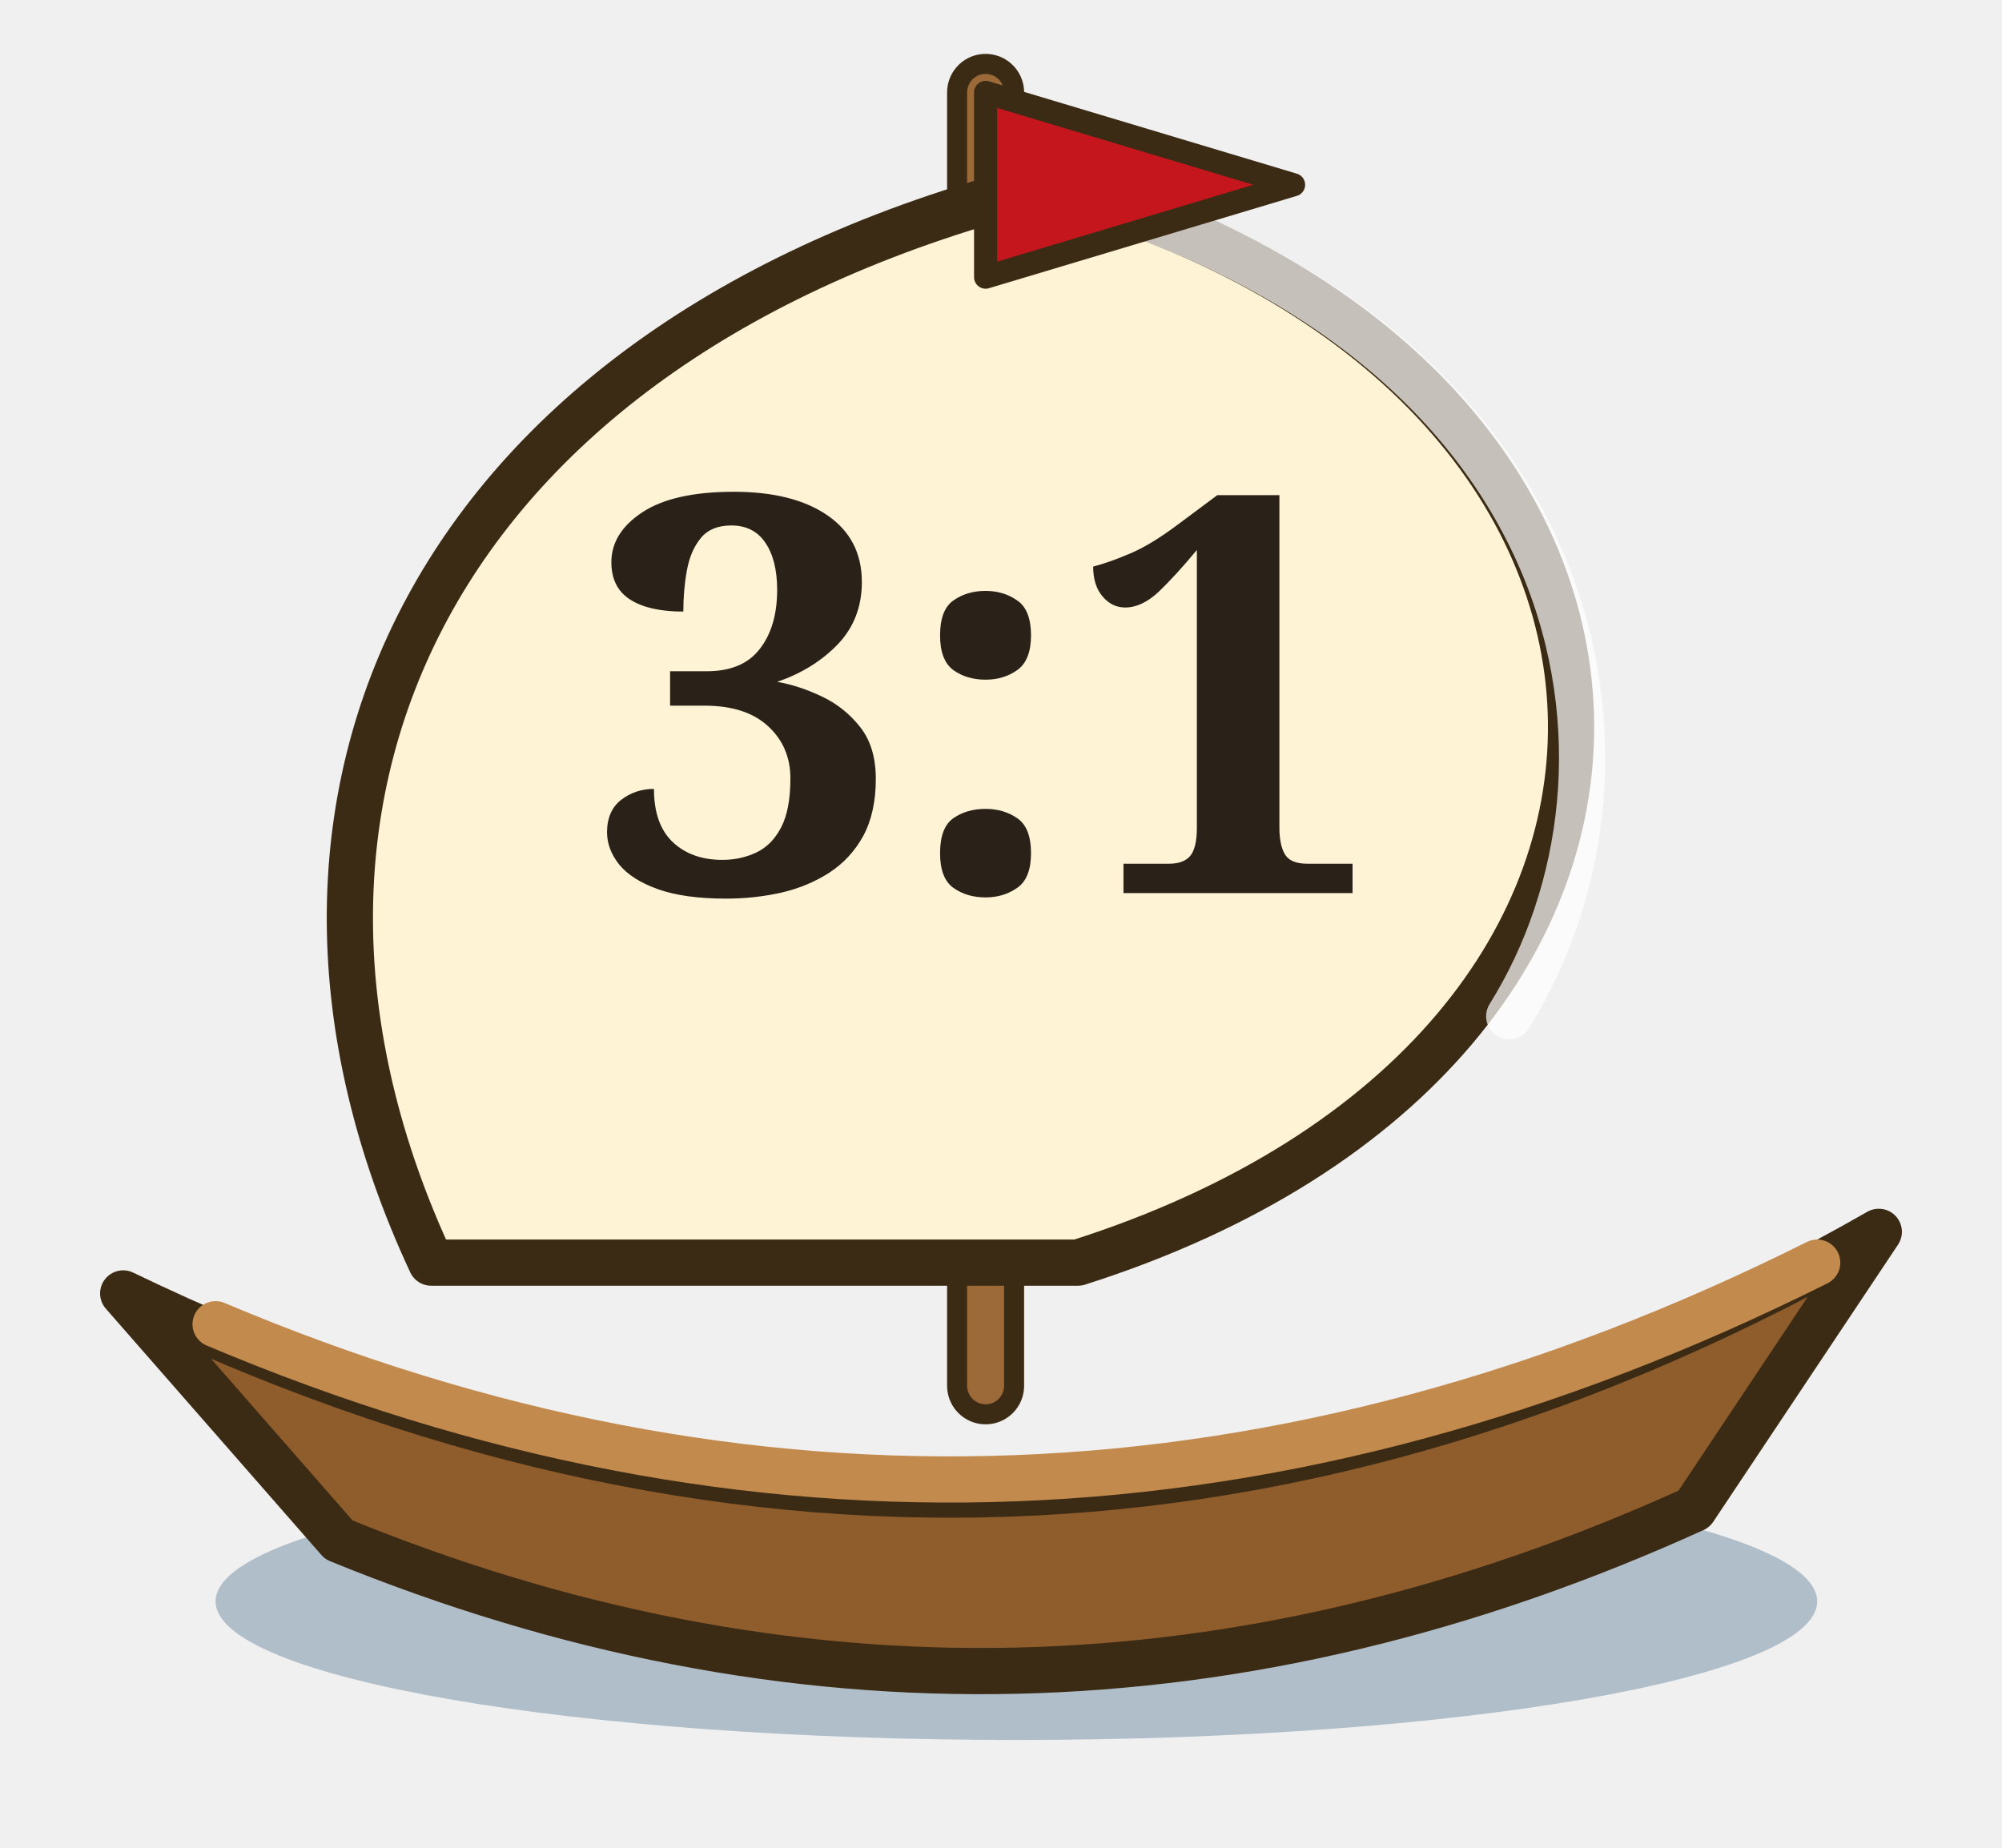
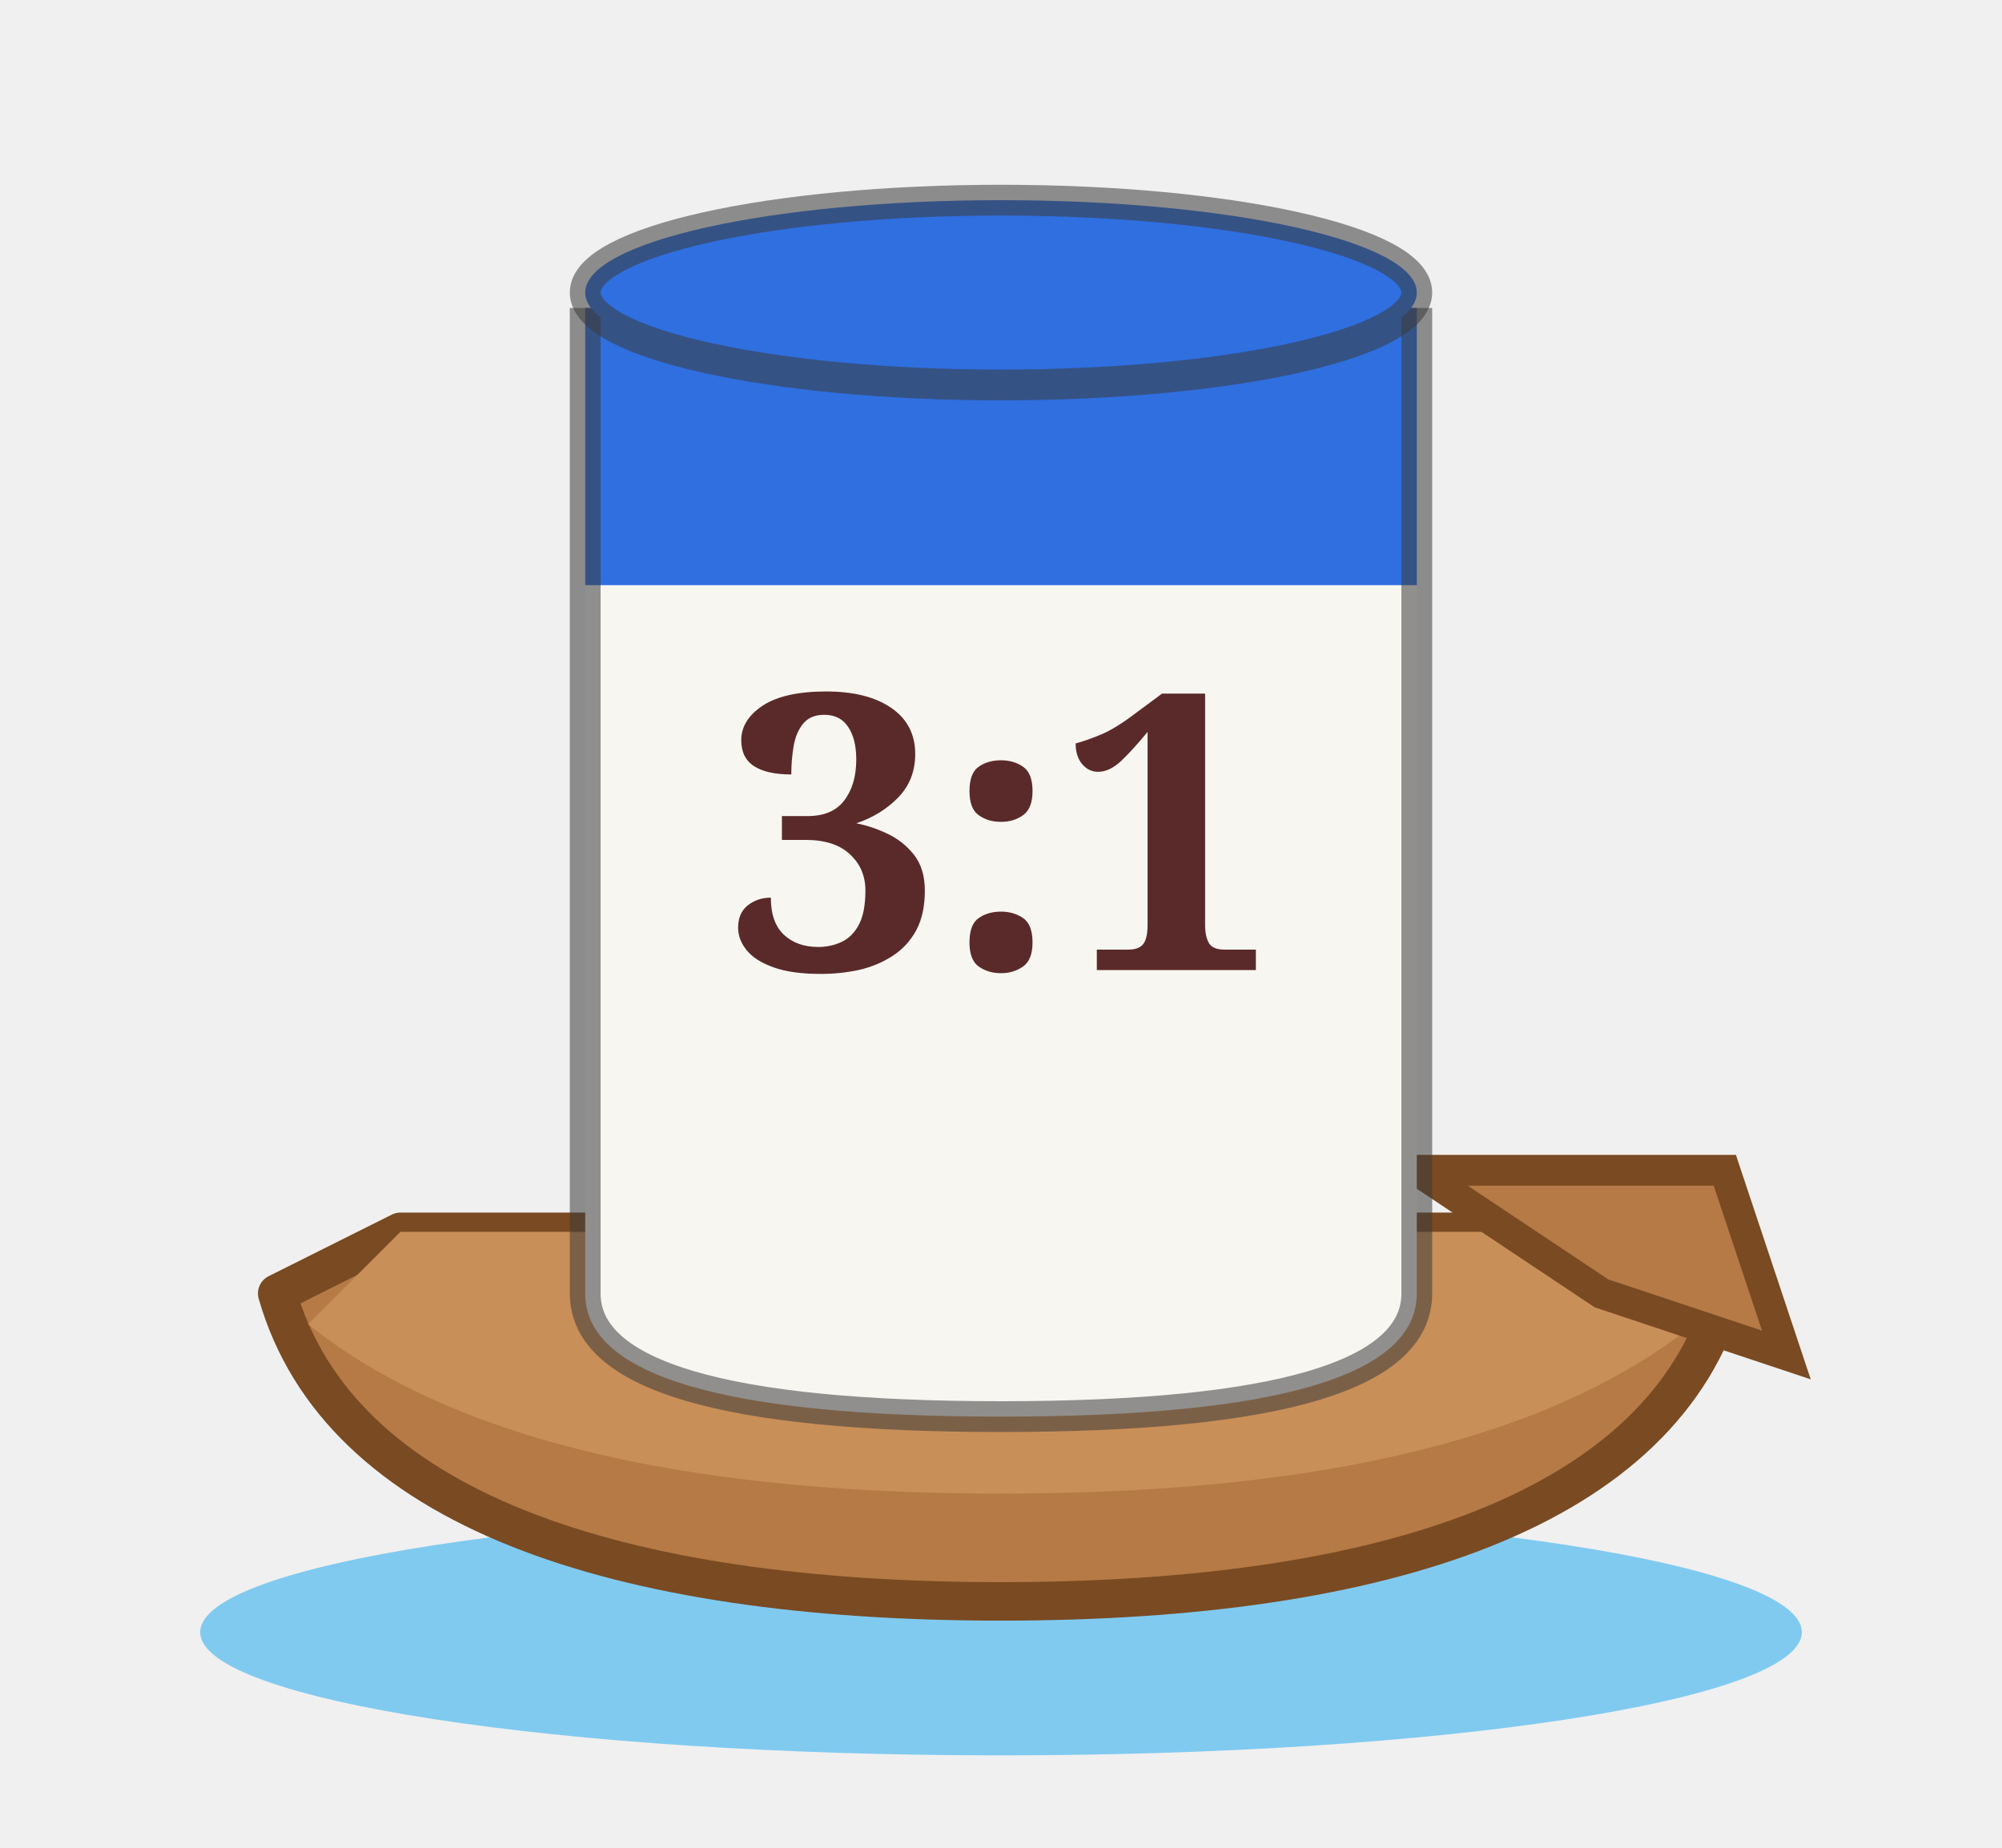
<svg xmlns="http://www.w3.org/2000/svg" viewBox="0 0 130 120" width="130" height="120">
-   <ellipse cx="66" cy="104" rx="52" ry="9" fill="#0b3d66" opacity=".28" />
-   <path d="M8,84 Q66,112 122,80 L110,98 Q66,118 22,100 Z" fill="#8f5d2c" stroke="#3b2a14" stroke-width="3" stroke-linejoin="round" />
-   <path d="M14,86 Q66,108 118,82" fill="none" stroke="#c28a4c" stroke-width="3" stroke-linecap="round" />
-   <line x1="64" y1="6" x2="64" y2="90" stroke="#3b2a14" stroke-width="5" stroke-linecap="round" />
-   <line x1="64" y1="6" x2="64" y2="90" stroke="#9b6a38" stroke-width="2.4" stroke-linecap="round" />
-   <path d="M68,12 C112,24 114,68 70,82 L28,82 C14,52 28,22 68,12 Z" fill="#fff3d6" stroke="#3b2a14" stroke-width="3" stroke-linejoin="round" />
-   <path d="M68,12 C104,22 108,50 98,66" fill="none" stroke="#fff" stroke-width="3" opacity=".7" stroke-linecap="round" />
-   <text x="64" y="58" text-anchor="middle" font-family="Georgia,serif" font-weight="800" font-size="36" fill="#2a2118">3:1</text>
-   <path d="M64,6 L84,12 L64,18 Z" fill="#c4161c" stroke="#3b2a14" stroke-width="1.5" stroke-linejoin="round" />
+   <ellipse cx="65" cy="106" rx="52" ry="8" fill="#6cc3f0" opacity=".85" />
+   <path d="M18,84 C22,98 40,104 65,104 C90,104 108,98 112,84 L104,80 L26,80Z" fill="#b57a45" stroke="#7a4a22" stroke-width="2.5" stroke-linejoin="round" />
+   <path d="M26,80 L104,80 L110,86 C100,94 84,97 65,97 C46,97 30,94 20,86Z" fill="#c98f58" />
+   <path d="M92,76 L112,76 L116,88 L104,84Z" fill="#b57a45" stroke="#7a4a22" stroke-width="2" />
+   <clipPath id="barrel">
+     <path d="M38,20 V84 Q38,92 65,92 Q92,92 92,84 V20Z" />
+   </clipPath>
+   <g clip-path="url(#barrel)">
+     <rect x="38" y="10" width="54" height="90" fill="#f8f6f1" />
+     <rect x="38" y="16" width="54" height="22" fill="#2f6fe0" />
+     <text x="65" y="63" text-anchor="middle" font-family="Georgia,serif" font-weight="800" font-size="25" fill="#5a2a2a">3:1</text>
+   </g>
+   <path d="M38,20 V84 Q38,92 65,92 Q92,92 92,84 V20" fill="none" stroke="#3a3a3a" stroke-opacity=".55" stroke-width="2" />
+   <ellipse cx="65" cy="19" rx="27" ry="6" fill="#2f6fe0" stroke="#3a3a3a" stroke-opacity=".55" stroke-width="2" />
</svg>
